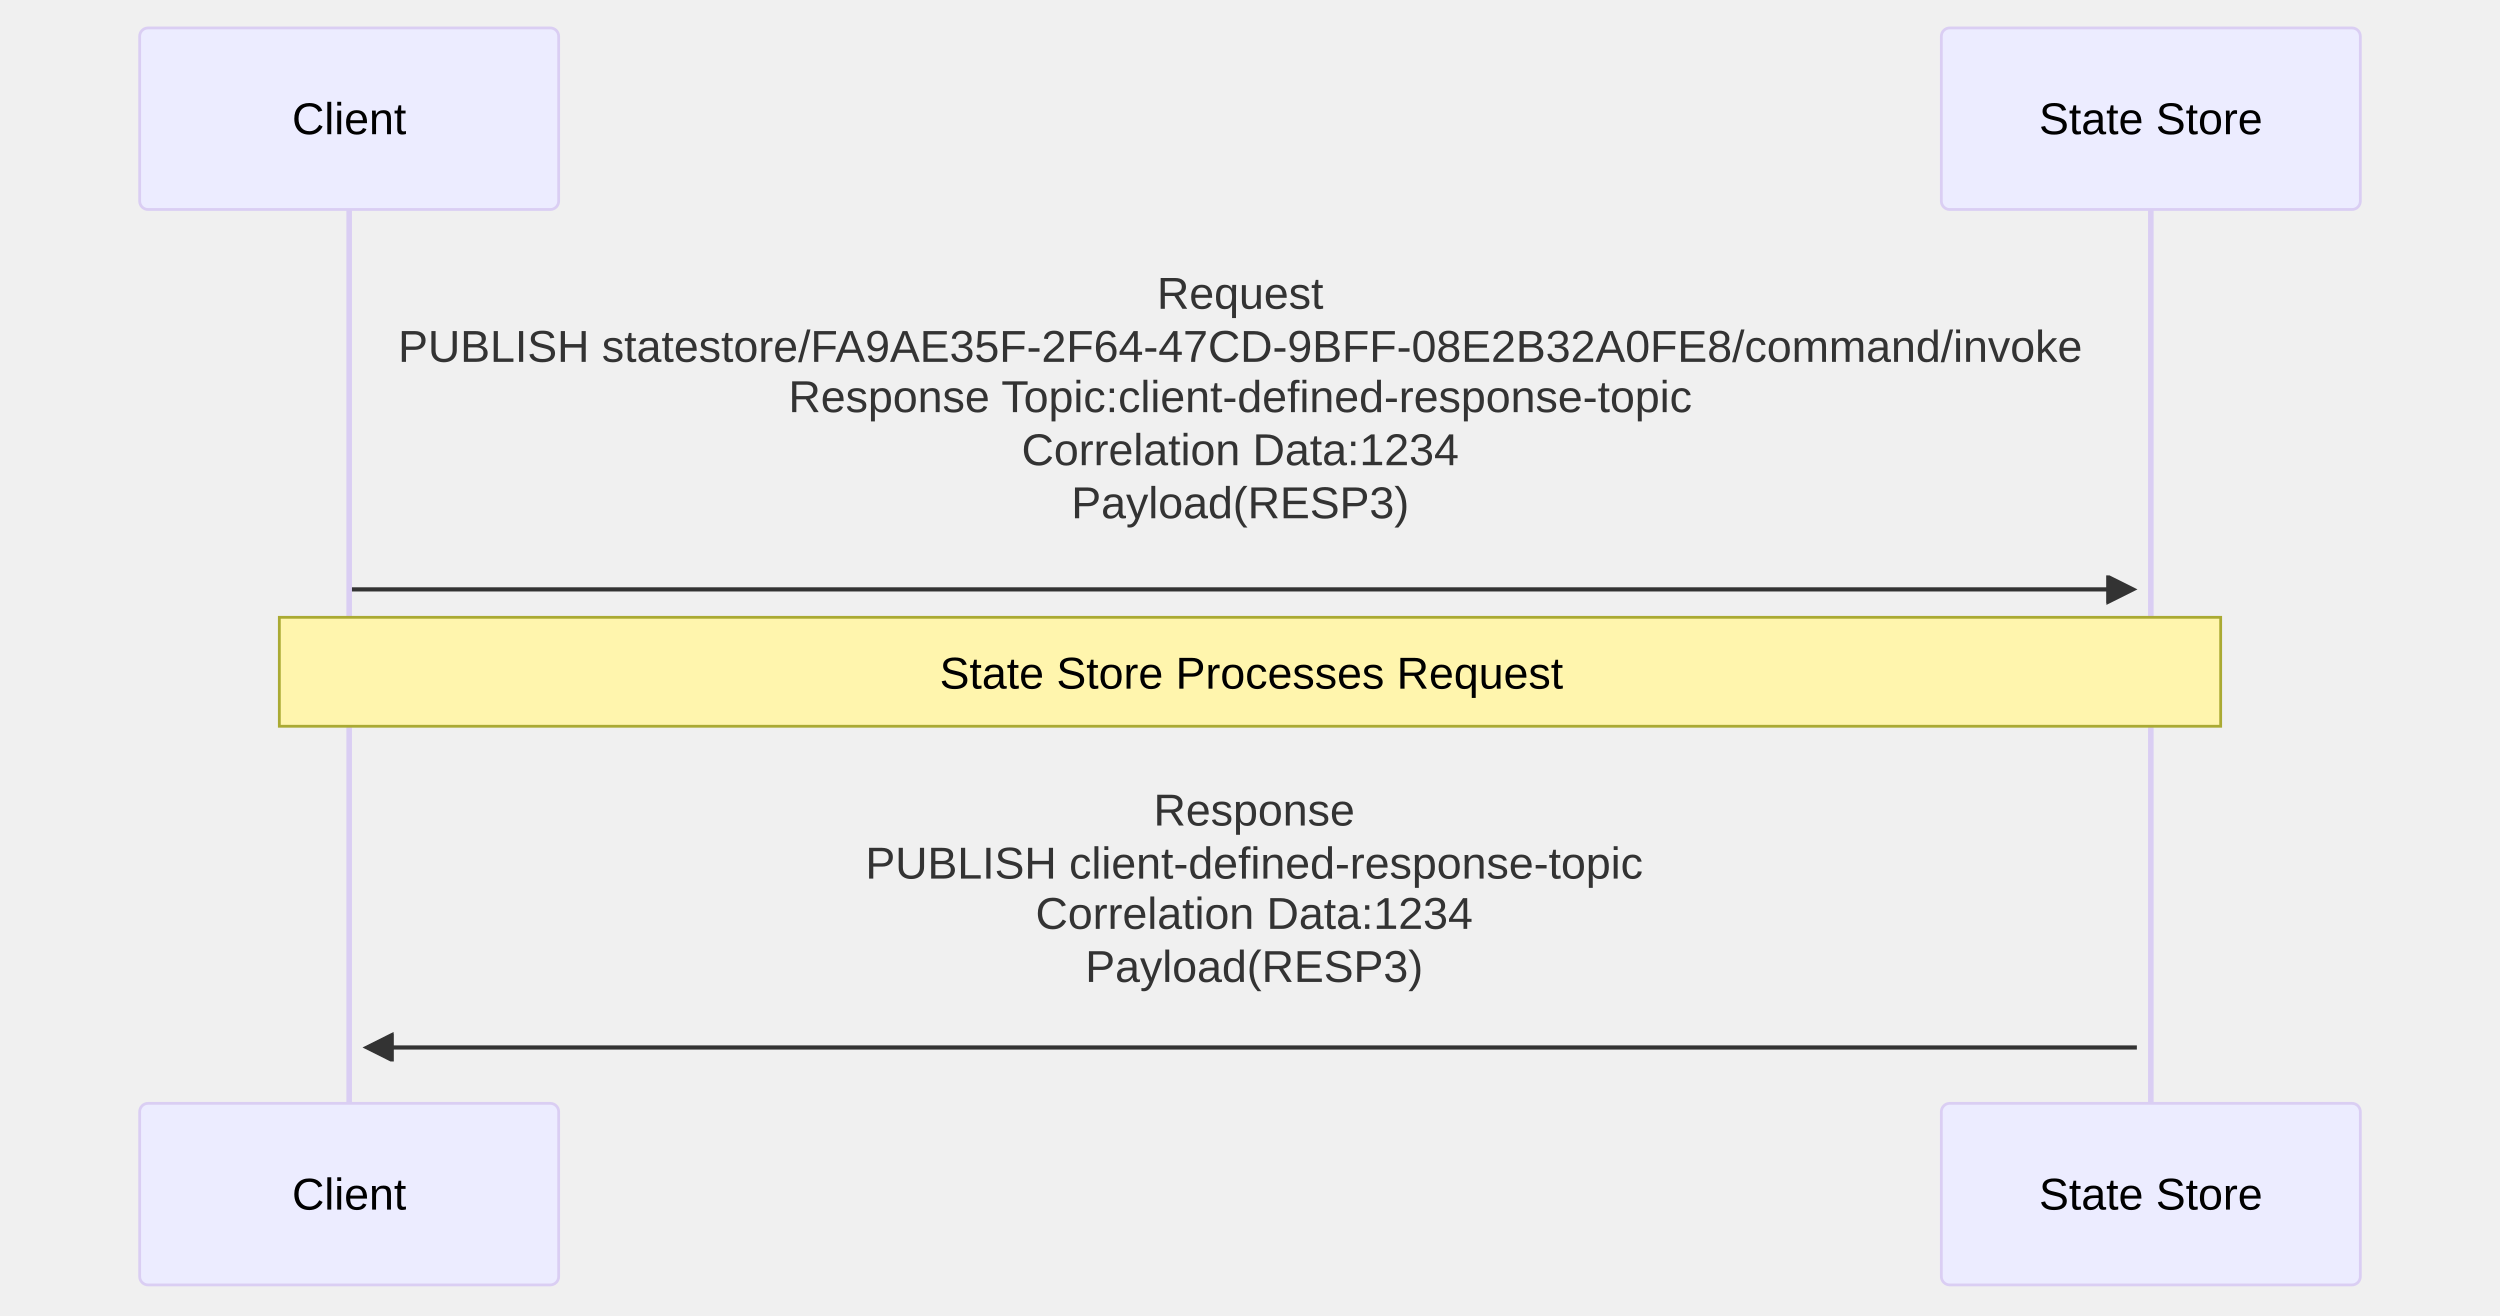
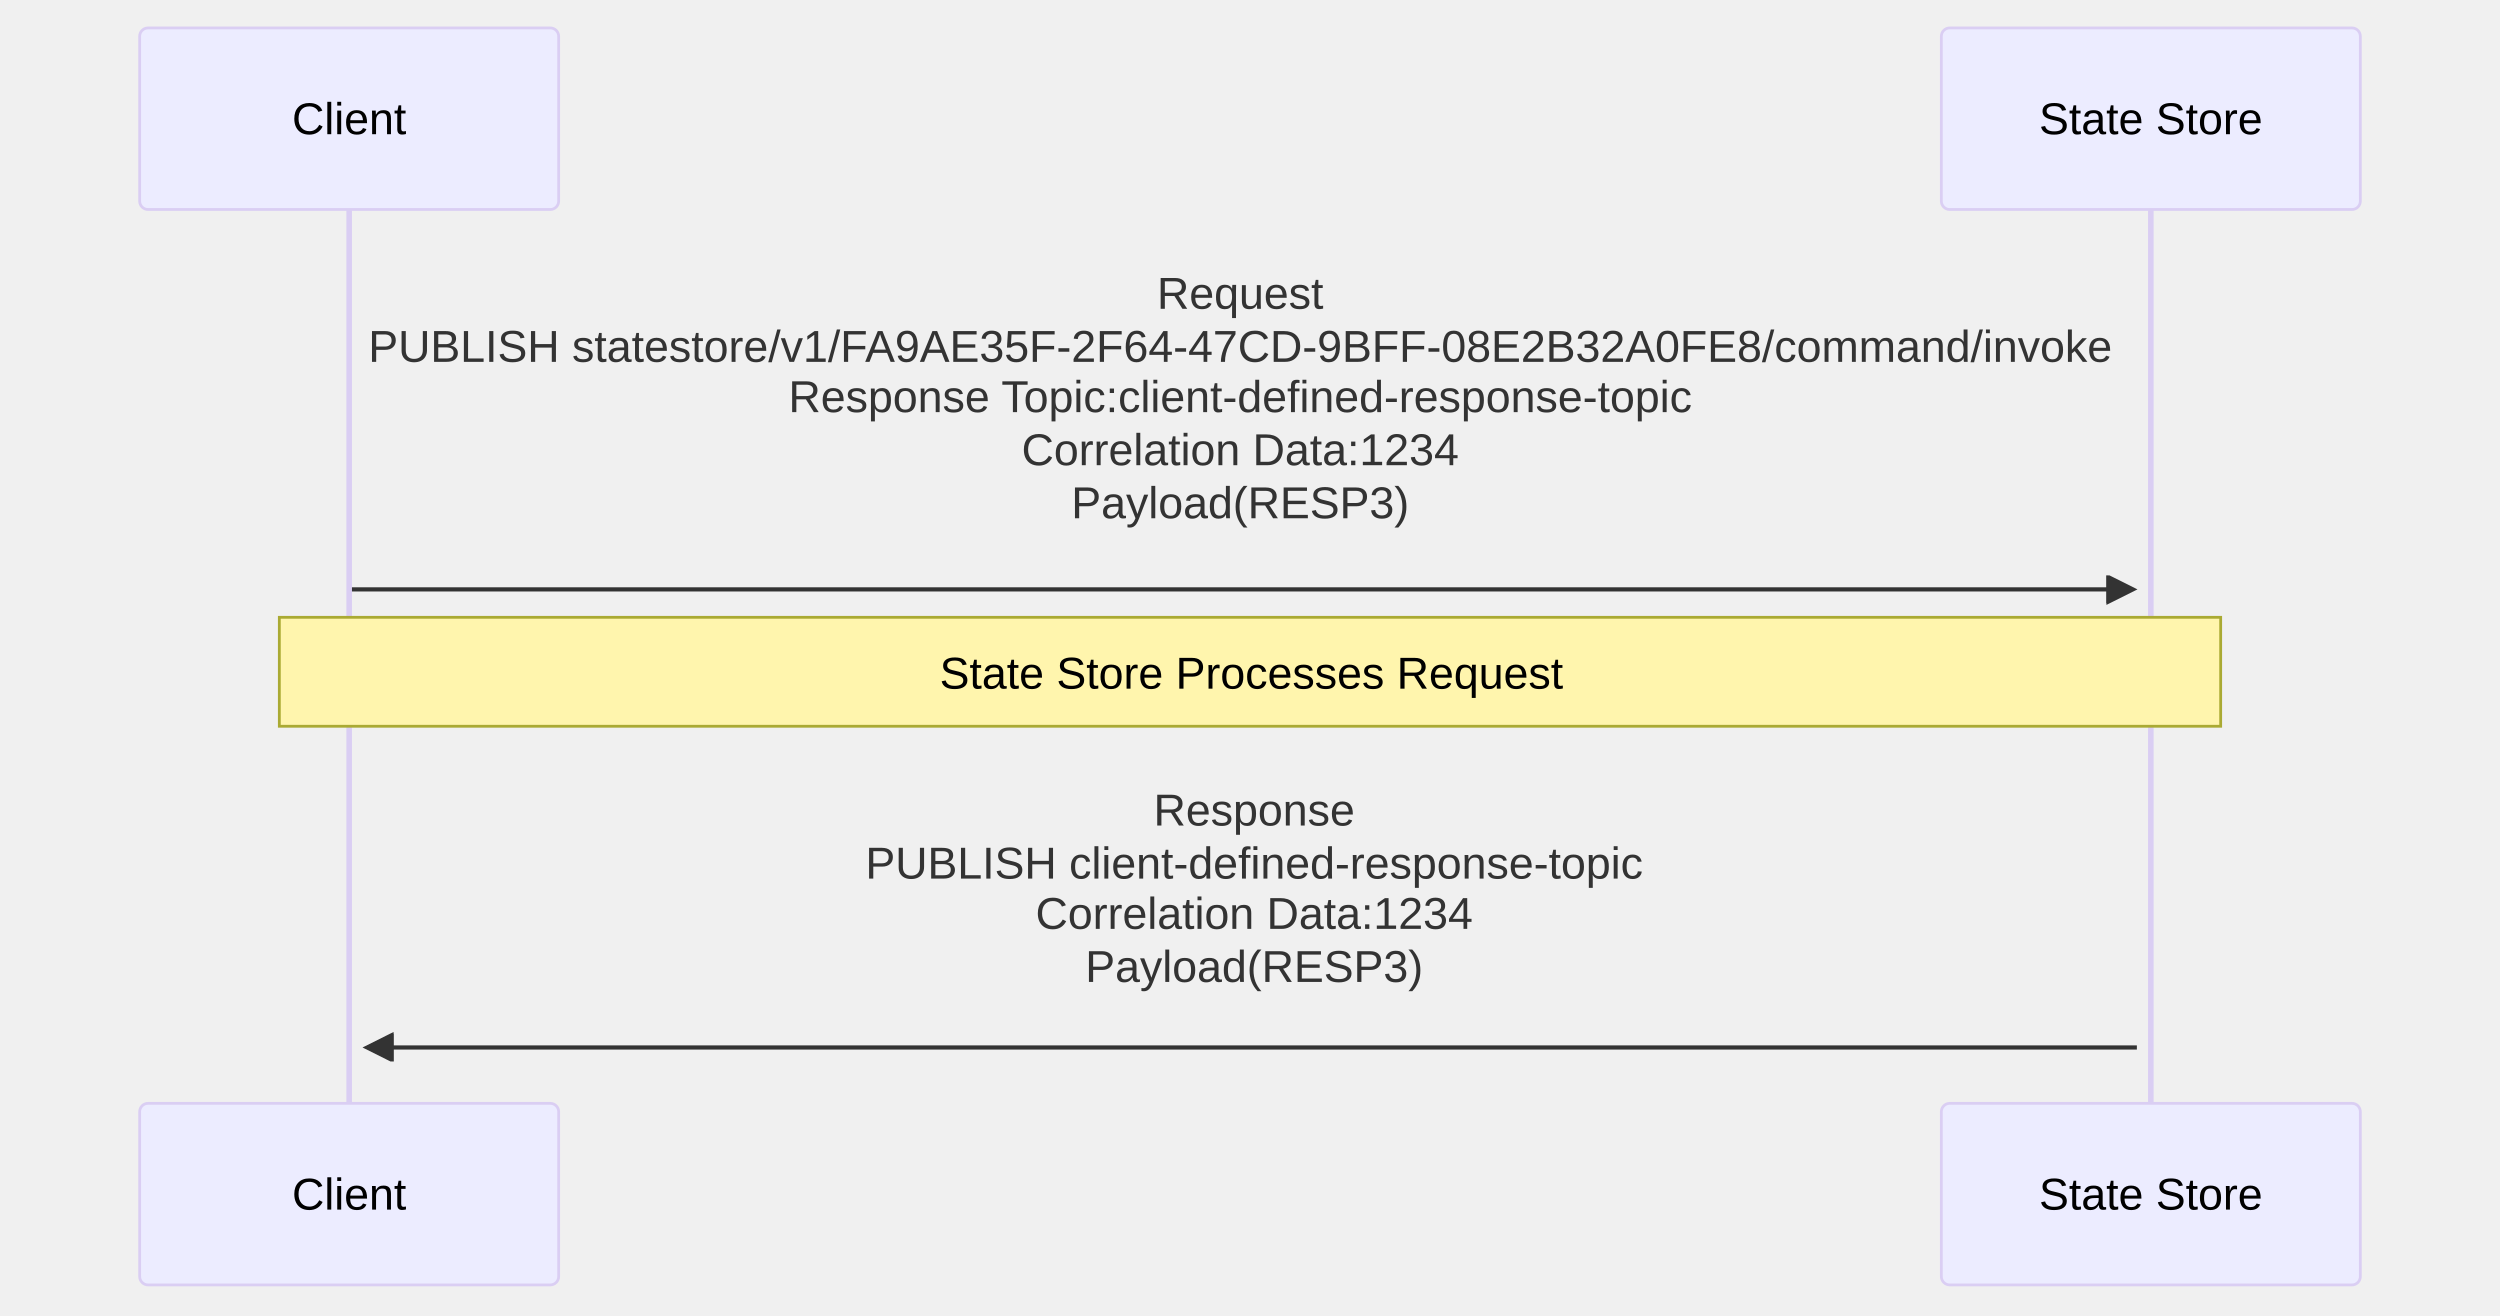
<svg xmlns="http://www.w3.org/2000/svg" aria-roledescription="sequence" role="graphics-document document" viewBox="-50 -10 895 471" style="max-width: 895px; background-color: rgb(255, 255, 255);" width="100%" id="mermaid-1714507033760">
  <g>
    <rect class="actor actor-bottom" ry="3" rx="3" name="State Store" height="65" width="150" stroke="#666" fill="#eaeaea" y="385" x="645" />
    <text style="text-anchor: middle; font-size: 16px; font-weight: 400;" class="actor" alignment-baseline="central" dominant-baseline="central" y="417.5" x="720">
      <tspan dy="0" x="720">State Store</tspan>
    </text>
  </g>
  <g>
    <rect class="actor actor-bottom" ry="3" rx="3" name="Client" height="65" width="150" stroke="#666" fill="#eaeaea" y="385" x="0" />
    <text style="text-anchor: middle; font-size: 16px; font-weight: 400;" class="actor" alignment-baseline="central" dominant-baseline="central" y="417.5" x="75">
      <tspan dy="0" x="75">Client</tspan>
    </text>
  </g>
  <g>
    <line stroke="#999" stroke-width="0.5px" class="200" y2="385" x2="720" y1="5" x1="720" id="actor3" />
    <g id="root-3">
      <rect class="actor actor-top" ry="3" rx="3" name="State Store" height="65" width="150" stroke="#666" fill="#eaeaea" y="0" x="645" />
      <text style="text-anchor: middle; font-size: 16px; font-weight: 400;" class="actor" alignment-baseline="central" dominant-baseline="central" y="32.5" x="720">
        <tspan dy="0" x="720">State Store</tspan>
      </text>
    </g>
  </g>
  <g>
    <line stroke="#999" stroke-width="0.5px" class="200" y2="385" x2="75" y1="5" x1="75" id="actor2" />
    <g id="root-2">
      <rect class="actor actor-top" ry="3" rx="3" name="Client" height="65" width="150" stroke="#666" fill="#eaeaea" y="0" x="0" />
      <text style="text-anchor: middle; font-size: 16px; font-weight: 400;" class="actor" alignment-baseline="central" dominant-baseline="central" y="32.5" x="75">
        <tspan dy="0" x="75">Client</tspan>
      </text>
    </g>
  </g>
  <style>#mermaid-1714507033760{font-family:"trebuchet ms",verdana,arial,sans-serif;font-size:16px;fill:#333;}#mermaid-1714507033760 .error-icon{fill:#552222;}#mermaid-1714507033760 .error-text{fill:#552222;stroke:#552222;}#mermaid-1714507033760 .edge-thickness-normal{stroke-width:2px;}#mermaid-1714507033760 .edge-thickness-thick{stroke-width:3.5px;}#mermaid-1714507033760 .edge-pattern-solid{stroke-dasharray:0;}#mermaid-1714507033760 .edge-pattern-dashed{stroke-dasharray:3;}#mermaid-1714507033760 .edge-pattern-dotted{stroke-dasharray:2;}#mermaid-1714507033760 .marker{fill:#333333;stroke:#333333;}#mermaid-1714507033760 .marker.cross{stroke:#333333;}#mermaid-1714507033760 svg{font-family:"trebuchet ms",verdana,arial,sans-serif;font-size:16px;}#mermaid-1714507033760 .actor{stroke:hsl(259.626, 59.777%, 87.902%);fill:#ECECFF;}#mermaid-1714507033760 text.actor&gt;tspan{fill:black;stroke:none;}#mermaid-1714507033760 .actor-line{stroke:grey;}#mermaid-1714507033760 .messageLine0{stroke-width:1.5;stroke-dasharray:none;stroke:#333;}#mermaid-1714507033760 .messageLine1{stroke-width:1.5;stroke-dasharray:2,2;stroke:#333;}#mermaid-1714507033760 #arrowhead path{fill:#333;stroke:#333;}#mermaid-1714507033760 .sequenceNumber{fill:white;}#mermaid-1714507033760 #sequencenumber{fill:#333;}#mermaid-1714507033760 #crosshead path{fill:#333;stroke:#333;}#mermaid-1714507033760 .messageText{fill:#333;stroke:none;}#mermaid-1714507033760 .labelBox{stroke:hsl(259.626, 59.777%, 87.902%);fill:#ECECFF;}#mermaid-1714507033760 .labelText,#mermaid-1714507033760 .labelText&gt;tspan{fill:black;stroke:none;}#mermaid-1714507033760 .loopText,#mermaid-1714507033760 .loopText&gt;tspan{fill:black;stroke:none;}#mermaid-1714507033760 .loopLine{stroke-width:2px;stroke-dasharray:2,2;stroke:hsl(259.626, 59.777%, 87.902%);fill:hsl(259.626, 59.777%, 87.902%);}#mermaid-1714507033760 .note{stroke:#aaaa33;fill:#fff5ad;}#mermaid-1714507033760 .noteText,#mermaid-1714507033760 .noteText&gt;tspan{fill:black;stroke:none;}#mermaid-1714507033760 .activation0{fill:#f4f4f4;stroke:#666;}#mermaid-1714507033760 .activation1{fill:#f4f4f4;stroke:#666;}#mermaid-1714507033760 .activation2{fill:#f4f4f4;stroke:#666;}#mermaid-1714507033760 .actorPopupMenu{position:absolute;}#mermaid-1714507033760 .actorPopupMenuPanel{position:absolute;fill:#ECECFF;box-shadow:0px 8px 16px 0px rgba(0,0,0,0.2);filter:drop-shadow(3px 5px 2px rgb(0 0 0 / 0.4));}#mermaid-1714507033760 .actor-man line{stroke:hsl(259.626, 59.777%, 87.902%);fill:#ECECFF;}#mermaid-1714507033760 .actor-man circle,#mermaid-1714507033760 line{stroke:hsl(259.626, 59.777%, 87.902%);fill:#ECECFF;stroke-width:2px;}#mermaid-1714507033760 :root{--mermaid-font-family:"trebuchet ms",verdana,arial,sans-serif;}</style>
  <g />
  <defs>
    <symbol height="24" width="24" id="computer">
      <path d="M2 2v13h20v-13h-20zm18 11h-16v-9h16v9zm-10.228 6l.466-1h3.524l.467 1h-4.457zm14.228 3h-24l2-6h2.104l-1.33 4h18.45l-1.297-4h2.073l2 6zm-5-10h-14v-7h14v7z" transform="scale(.5)" />
    </symbol>
  </defs>
  <defs>
    <symbol clip-rule="evenodd" fill-rule="evenodd" id="database">
      <path d="M12.258.001l.256.004.255.005.253.008.251.01.249.012.247.015.246.016.242.019.241.02.239.023.236.024.233.027.231.028.229.031.225.032.223.034.22.036.217.038.214.04.211.041.208.043.205.045.201.046.198.048.194.05.191.051.187.053.183.054.18.056.175.057.172.059.168.06.163.061.16.063.155.064.15.066.074.033.073.033.071.034.07.034.069.035.068.035.067.035.066.035.064.036.064.036.062.036.06.036.06.037.058.037.058.037.055.038.055.038.053.038.052.038.051.039.05.039.048.039.047.039.045.04.044.04.043.04.041.04.04.041.039.041.037.041.036.041.034.041.033.042.032.042.03.042.029.042.027.042.026.043.024.043.023.043.021.043.02.043.018.044.017.043.015.044.013.044.012.044.011.045.009.044.007.045.006.045.004.045.002.045.001.045v17l-.001.045-.002.045-.004.045-.006.045-.007.045-.009.044-.011.045-.012.044-.013.044-.015.044-.017.043-.018.044-.02.043-.021.043-.023.043-.024.043-.026.043-.027.042-.029.042-.03.042-.032.042-.033.042-.034.041-.036.041-.037.041-.039.041-.04.041-.041.04-.043.04-.044.04-.045.04-.047.039-.048.039-.05.039-.051.039-.052.038-.053.038-.055.038-.055.038-.058.037-.058.037-.06.037-.06.036-.062.036-.064.036-.064.036-.066.035-.067.035-.068.035-.069.035-.07.034-.071.034-.073.033-.074.033-.15.066-.155.064-.16.063-.163.061-.168.06-.172.059-.175.057-.18.056-.183.054-.187.053-.191.051-.194.05-.198.048-.201.046-.205.045-.208.043-.211.041-.214.04-.217.038-.22.036-.223.034-.225.032-.229.031-.231.028-.233.027-.236.024-.239.023-.241.02-.242.019-.246.016-.247.015-.249.012-.251.01-.253.008-.255.005-.256.004-.258.001-.258-.001-.256-.004-.255-.005-.253-.008-.251-.01-.249-.012-.247-.015-.245-.016-.243-.019-.241-.02-.238-.023-.236-.024-.234-.027-.231-.028-.228-.031-.226-.032-.223-.034-.22-.036-.217-.038-.214-.04-.211-.041-.208-.043-.204-.045-.201-.046-.198-.048-.195-.05-.19-.051-.187-.053-.184-.054-.179-.056-.176-.057-.172-.059-.167-.06-.164-.061-.159-.063-.155-.064-.151-.066-.074-.033-.072-.033-.072-.034-.07-.034-.069-.035-.068-.035-.067-.035-.066-.035-.064-.036-.063-.036-.062-.036-.061-.036-.06-.037-.058-.037-.057-.037-.056-.038-.055-.038-.053-.038-.052-.038-.051-.039-.049-.039-.049-.039-.046-.039-.046-.04-.044-.04-.043-.04-.041-.04-.04-.041-.039-.041-.037-.041-.036-.041-.034-.041-.033-.042-.032-.042-.03-.042-.029-.042-.027-.042-.026-.043-.024-.043-.023-.043-.021-.043-.02-.043-.018-.044-.017-.043-.015-.044-.013-.044-.012-.044-.011-.045-.009-.044-.007-.045-.006-.045-.004-.045-.002-.045-.001-.045v-17l.001-.045.002-.045.004-.045.006-.045.007-.045.009-.044.011-.045.012-.044.013-.044.015-.044.017-.043.018-.044.02-.043.021-.043.023-.043.024-.043.026-.043.027-.042.029-.042.03-.042.032-.042.033-.042.034-.041.036-.041.037-.041.039-.041.04-.041.041-.04.043-.04.044-.04.046-.04.046-.039.049-.039.049-.039.051-.039.052-.038.053-.038.055-.038.056-.038.057-.037.058-.037.06-.037.061-.036.062-.036.063-.036.064-.036.066-.035.067-.035.068-.035.069-.035.07-.034.072-.034.072-.033.074-.033.151-.066.155-.064.159-.063.164-.061.167-.06.172-.059.176-.057.179-.056.184-.054.187-.053.19-.051.195-.05.198-.048.201-.046.204-.045.208-.043.211-.041.214-.04.217-.038.22-.036.223-.034.226-.032.228-.031.231-.028.234-.027.236-.024.238-.023.241-.02.243-.019.245-.016.247-.015.249-.012.251-.01.253-.008.255-.005.256-.004.258-.001.258.001zm-9.258 20.499v.01l.001.021.003.021.004.022.005.021.006.022.007.022.009.023.01.022.011.023.012.023.013.023.015.023.016.024.017.023.018.024.019.024.021.024.022.025.023.024.024.025.052.049.056.05.061.051.066.051.07.051.075.051.079.052.084.052.088.052.092.052.097.052.102.051.105.052.11.052.114.051.119.051.123.051.127.05.131.05.135.05.139.048.144.049.147.047.152.047.155.047.16.045.163.045.167.043.171.043.176.041.178.041.183.039.187.039.19.037.194.035.197.035.202.033.204.031.209.03.212.029.216.027.219.025.222.024.226.021.23.02.233.018.236.016.24.015.243.012.246.01.249.008.253.005.256.004.259.001.26-.001.257-.004.254-.005.25-.008.247-.011.244-.012.241-.014.237-.016.233-.018.231-.021.226-.021.224-.024.22-.026.216-.027.212-.028.21-.031.205-.031.202-.034.198-.034.194-.036.191-.037.187-.039.183-.04.179-.04.175-.042.172-.043.168-.044.163-.045.16-.046.155-.046.152-.047.148-.048.143-.049.139-.049.136-.05.131-.05.126-.05.123-.051.118-.052.114-.051.11-.052.106-.052.101-.052.096-.052.092-.052.088-.053.083-.051.079-.052.074-.052.07-.051.065-.051.06-.051.056-.05.051-.05.023-.024.023-.025.021-.024.02-.024.019-.024.018-.024.017-.024.015-.023.014-.024.013-.023.012-.023.01-.023.01-.022.008-.022.006-.022.006-.022.004-.022.004-.021.001-.021.001-.021v-4.127l-.077.055-.08.053-.083.054-.085.053-.087.052-.09.052-.093.051-.095.05-.097.05-.1.049-.102.049-.105.048-.106.047-.109.047-.111.046-.114.045-.115.045-.118.044-.12.043-.122.042-.124.042-.126.041-.128.04-.13.04-.132.038-.134.038-.135.037-.138.037-.139.035-.142.035-.143.034-.144.033-.147.032-.148.031-.15.03-.151.03-.153.029-.154.027-.156.027-.158.026-.159.025-.161.024-.162.023-.163.022-.165.021-.166.02-.167.019-.169.018-.169.017-.171.016-.173.015-.173.014-.175.013-.175.012-.177.011-.178.01-.179.008-.179.008-.181.006-.182.005-.182.004-.184.003-.184.002h-.37l-.184-.002-.184-.003-.182-.004-.182-.005-.181-.006-.179-.008-.179-.008-.178-.01-.176-.011-.176-.012-.175-.013-.173-.014-.172-.015-.171-.016-.17-.017-.169-.018-.167-.019-.166-.02-.165-.021-.163-.022-.162-.023-.161-.024-.159-.025-.157-.026-.156-.027-.155-.027-.153-.029-.151-.03-.15-.03-.148-.031-.146-.032-.145-.033-.143-.034-.141-.035-.14-.035-.137-.037-.136-.037-.134-.038-.132-.038-.13-.04-.128-.04-.126-.041-.124-.042-.122-.042-.12-.044-.117-.043-.116-.045-.113-.045-.112-.046-.109-.047-.106-.047-.105-.048-.102-.049-.1-.049-.097-.05-.095-.05-.093-.052-.09-.051-.087-.052-.085-.053-.083-.054-.08-.054-.077-.054v4.127zm0-5.654v.011l.001.021.003.021.004.021.005.022.006.022.007.022.009.022.01.022.011.023.012.023.013.023.015.024.016.023.017.024.018.024.019.024.021.024.022.024.023.025.024.024.052.05.056.05.061.05.066.051.07.051.075.052.079.051.084.052.088.052.092.052.097.052.102.052.105.052.11.051.114.051.119.052.123.05.127.051.131.05.135.049.139.049.144.048.147.048.152.047.155.046.16.045.163.045.167.044.171.042.176.042.178.04.183.04.187.038.19.037.194.036.197.034.202.033.204.032.209.03.212.028.216.027.219.025.222.024.226.022.23.02.233.018.236.016.24.014.243.012.246.01.249.008.253.006.256.003.259.001.26-.001.257-.003.254-.006.25-.008.247-.01.244-.012.241-.015.237-.016.233-.018.231-.02.226-.022.224-.024.22-.025.216-.027.212-.029.21-.03.205-.032.202-.033.198-.035.194-.036.191-.037.187-.039.183-.039.179-.041.175-.042.172-.043.168-.044.163-.045.16-.045.155-.047.152-.047.148-.048.143-.048.139-.05.136-.049.131-.05.126-.051.123-.051.118-.051.114-.052.11-.052.106-.052.101-.052.096-.052.092-.052.088-.052.083-.052.079-.052.074-.051.07-.052.065-.051.06-.05.056-.051.051-.049.023-.025.023-.024.021-.025.02-.024.019-.024.018-.024.017-.024.015-.023.014-.023.013-.024.012-.022.01-.023.01-.023.008-.022.006-.022.006-.022.004-.021.004-.022.001-.021.001-.021v-4.139l-.077.054-.08.054-.083.054-.085.052-.087.053-.09.051-.093.051-.095.051-.097.05-.1.049-.102.049-.105.048-.106.047-.109.047-.111.046-.114.045-.115.044-.118.044-.12.044-.122.042-.124.042-.126.041-.128.04-.13.039-.132.039-.134.038-.135.037-.138.036-.139.036-.142.035-.143.033-.144.033-.147.033-.148.031-.15.03-.151.03-.153.028-.154.028-.156.027-.158.026-.159.025-.161.024-.162.023-.163.022-.165.021-.166.02-.167.019-.169.018-.169.017-.171.016-.173.015-.173.014-.175.013-.175.012-.177.011-.178.009-.179.009-.179.007-.181.007-.182.005-.182.004-.184.003-.184.002h-.37l-.184-.002-.184-.003-.182-.004-.182-.005-.181-.007-.179-.007-.179-.009-.178-.009-.176-.011-.176-.012-.175-.013-.173-.014-.172-.015-.171-.016-.17-.017-.169-.018-.167-.019-.166-.02-.165-.021-.163-.022-.162-.023-.161-.024-.159-.025-.157-.026-.156-.027-.155-.028-.153-.028-.151-.03-.15-.03-.148-.031-.146-.033-.145-.033-.143-.033-.141-.035-.14-.036-.137-.036-.136-.037-.134-.038-.132-.039-.13-.039-.128-.04-.126-.041-.124-.042-.122-.043-.12-.043-.117-.044-.116-.044-.113-.046-.112-.046-.109-.046-.106-.047-.105-.048-.102-.049-.1-.049-.097-.05-.095-.051-.093-.051-.09-.051-.087-.053-.085-.052-.083-.054-.08-.054-.077-.054v4.139zm0-5.666v.011l.001.02.003.022.004.021.005.022.006.021.007.022.009.023.01.022.011.023.012.023.013.023.015.023.016.024.017.024.018.023.019.024.021.025.022.024.023.024.024.025.052.05.056.05.061.05.066.051.07.051.075.052.079.051.084.052.088.052.092.052.097.052.102.052.105.051.11.052.114.051.119.051.123.051.127.05.131.05.135.05.139.049.144.048.147.048.152.047.155.046.16.045.163.045.167.043.171.043.176.042.178.04.183.04.187.038.19.037.194.036.197.034.202.033.204.032.209.03.212.028.216.027.219.025.222.024.226.021.23.02.233.018.236.017.24.014.243.012.246.01.249.008.253.006.256.003.259.001.26-.001.257-.003.254-.006.25-.008.247-.01.244-.013.241-.014.237-.016.233-.018.231-.02.226-.022.224-.024.22-.025.216-.027.212-.029.21-.03.205-.032.202-.033.198-.035.194-.036.191-.037.187-.039.183-.039.179-.041.175-.042.172-.043.168-.044.163-.045.16-.045.155-.047.152-.047.148-.048.143-.049.139-.049.136-.049.131-.051.126-.05.123-.051.118-.052.114-.051.11-.052.106-.052.101-.052.096-.052.092-.052.088-.052.083-.052.079-.052.074-.052.07-.051.065-.051.06-.051.056-.05.051-.049.023-.025.023-.025.021-.024.02-.024.019-.024.018-.024.017-.024.015-.023.014-.024.013-.023.012-.023.01-.022.01-.023.008-.022.006-.022.006-.022.004-.022.004-.021.001-.021.001-.021v-4.153l-.077.054-.08.054-.083.053-.085.053-.087.053-.09.051-.093.051-.095.051-.097.05-.1.049-.102.048-.105.048-.106.048-.109.046-.111.046-.114.046-.115.044-.118.044-.12.043-.122.043-.124.042-.126.041-.128.04-.13.039-.132.039-.134.038-.135.037-.138.036-.139.036-.142.034-.143.034-.144.033-.147.032-.148.032-.15.03-.151.03-.153.028-.154.028-.156.027-.158.026-.159.024-.161.024-.162.023-.163.023-.165.021-.166.02-.167.019-.169.018-.169.017-.171.016-.173.015-.173.014-.175.013-.175.012-.177.01-.178.01-.179.009-.179.007-.181.006-.182.006-.182.004-.184.003-.184.001-.185.001-.185-.001-.184-.001-.184-.003-.182-.004-.182-.006-.181-.006-.179-.007-.179-.009-.178-.01-.176-.01-.176-.012-.175-.013-.173-.014-.172-.015-.171-.016-.17-.017-.169-.018-.167-.019-.166-.02-.165-.021-.163-.023-.162-.023-.161-.024-.159-.024-.157-.026-.156-.027-.155-.028-.153-.028-.151-.03-.15-.03-.148-.032-.146-.032-.145-.033-.143-.034-.141-.034-.14-.036-.137-.036-.136-.037-.134-.038-.132-.039-.13-.039-.128-.041-.126-.041-.124-.041-.122-.043-.12-.043-.117-.044-.116-.044-.113-.046-.112-.046-.109-.046-.106-.048-.105-.048-.102-.048-.1-.05-.097-.049-.095-.051-.093-.051-.09-.052-.087-.052-.085-.053-.083-.053-.08-.054-.077-.054v4.153zm8.74-8.179l-.257.004-.254.005-.25.008-.247.011-.244.012-.241.014-.237.016-.233.018-.231.021-.226.022-.224.023-.22.026-.216.027-.212.028-.21.031-.205.032-.202.033-.198.034-.194.036-.191.038-.187.038-.183.04-.179.041-.175.042-.172.043-.168.043-.163.045-.16.046-.155.046-.152.048-.148.048-.143.048-.139.049-.136.05-.131.05-.126.051-.123.051-.118.051-.114.052-.11.052-.106.052-.101.052-.096.052-.092.052-.088.052-.083.052-.079.052-.074.051-.07.052-.065.051-.06.05-.056.05-.051.05-.023.025-.023.024-.021.024-.02.025-.019.024-.018.024-.017.023-.015.024-.014.023-.013.023-.012.023-.01.023-.01.022-.008.022-.006.023-.006.021-.004.022-.004.021-.001.021-.001.021.001.021.001.021.004.021.004.022.006.021.006.023.008.022.01.022.01.023.012.023.013.023.014.023.015.024.017.023.018.024.019.024.02.025.021.024.023.024.023.025.051.05.056.05.06.05.065.051.07.052.074.051.079.052.083.052.088.052.092.052.096.052.101.052.106.052.11.052.114.052.118.051.123.051.126.051.131.05.136.05.139.049.143.048.148.048.152.048.155.046.16.046.163.045.168.043.172.043.175.042.179.041.183.04.187.038.191.038.194.036.198.034.202.033.205.032.21.031.212.028.216.027.22.026.224.023.226.022.231.021.233.018.237.016.241.014.244.012.247.011.25.008.254.005.257.004.26.001.26-.001.257-.004.254-.005.25-.008.247-.011.244-.012.241-.014.237-.016.233-.018.231-.021.226-.022.224-.023.22-.026.216-.027.212-.028.21-.031.205-.032.202-.033.198-.034.194-.036.191-.038.187-.038.183-.04.179-.041.175-.042.172-.043.168-.043.163-.045.16-.046.155-.046.152-.048.148-.048.143-.048.139-.049.136-.05.131-.05.126-.051.123-.051.118-.051.114-.052.11-.052.106-.052.101-.052.096-.052.092-.052.088-.052.083-.052.079-.052.074-.051.07-.052.065-.051.06-.05.056-.05.051-.05.023-.025.023-.024.021-.024.02-.025.019-.024.018-.024.017-.023.015-.024.014-.023.013-.023.012-.023.01-.023.01-.022.008-.022.006-.023.006-.021.004-.022.004-.021.001-.021.001-.021-.001-.021-.001-.021-.004-.021-.004-.022-.006-.021-.006-.023-.008-.022-.01-.022-.01-.023-.012-.023-.013-.023-.014-.023-.015-.024-.017-.023-.018-.024-.019-.024-.02-.025-.021-.024-.023-.024-.023-.025-.051-.05-.056-.05-.06-.05-.065-.051-.07-.052-.074-.051-.079-.052-.083-.052-.088-.052-.092-.052-.096-.052-.101-.052-.106-.052-.11-.052-.114-.052-.118-.051-.123-.051-.126-.051-.131-.05-.136-.05-.139-.049-.143-.048-.148-.048-.152-.048-.155-.046-.16-.046-.163-.045-.168-.043-.172-.043-.175-.042-.179-.041-.183-.04-.187-.038-.191-.038-.194-.036-.198-.034-.202-.033-.205-.032-.21-.031-.212-.028-.216-.027-.22-.026-.224-.023-.226-.022-.231-.021-.233-.018-.237-.016-.241-.014-.244-.012-.247-.011-.25-.008-.254-.005-.257-.004-.26-.001-.26.001z" transform="scale(.5)" />
    </symbol>
  </defs>
  <defs>
    <symbol height="24" width="24" id="clock">
      <path d="M12 2c5.514 0 10 4.486 10 10s-4.486 10-10 10-10-4.486-10-10 4.486-10 10-10zm0-2c-6.627 0-12 5.373-12 12s5.373 12 12 12 12-5.373 12-12-5.373-12-12-12zm5.848 12.459c.202.038.202.333.001.372-1.907.361-6.045 1.111-6.547 1.111-.719 0-1.301-.582-1.301-1.301 0-.512.77-5.447 1.125-7.445.034-.192.312-.181.343.014l.985 6.238 5.394 1.011z" transform="scale(.5)" />
    </symbol>
  </defs>
  <defs>
    <marker orient="auto" markerHeight="12" markerWidth="12" markerUnits="userSpaceOnUse" refY="5" refX="7.9" id="arrowhead">
      <path d="M 0 0 L 10 5 L 0 10 z" />
    </marker>
  </defs>
  <defs>
    <marker refY="4.5" refX="4" orient="auto" markerHeight="8" markerWidth="15" id="crosshead">
      <path style="stroke-dasharray: 0, 0;" d="M 1,2 L 6,7 M 6,2 L 1,7" stroke-width="1pt" stroke="#000000" fill="none" />
    </marker>
  </defs>
  <defs>
    <marker orient="auto" markerHeight="28" markerWidth="20" refY="7" refX="15.5" id="filled-head">
      <path d="M 18,7 L9,13 L14,7 L9,1 Z" />
    </marker>
  </defs>
  <defs>
    <marker orient="auto" markerHeight="40" markerWidth="60" refY="15" refX="15" id="sequencenumber">
      <circle r="6" cy="15" cx="15" />
    </marker>
  </defs>
  <g />
  <g>
    <rect class="note" ry="0" rx="0" height="39" width="695" stroke="#666" fill="#EDF2AE" y="211" x="50" />
    <text style="font-size: 16px; font-weight: 400;" dy="1em" class="noteText" alignment-baseline="middle" dominant-baseline="middle" text-anchor="middle" y="216" x="398">
      <tspan x="398">State Store Processes Request</tspan>
    </text>
  </g>
  <g />
  <text style="font-size: 16px; font-weight: 400;" dy="1em" class="messageText" alignment-baseline="middle" dominant-baseline="middle" text-anchor="middle" y="80" x="394">Request</text>
-   <text style="font-size: 16px; font-weight: 400;" dy="1em" class="messageText" alignment-baseline="middle" dominant-baseline="middle" text-anchor="middle" y="99" x="394">PUBLISH statestore/FA9AE35F-2F64-47CD-9BFF-08E2B32A0FE8/command/invoke</text>
+   <text style="font-size: 16px; font-weight: 400;" dy="1em" class="messageText" alignment-baseline="middle" dominant-baseline="middle" text-anchor="middle" y="99" x="394">PUBLISH statestore/v1/FA9AE35F-2F64-47CD-9BFF-08E2B32A0FE8/command/invoke</text>
  <text style="font-size: 16px; font-weight: 400;" dy="1em" class="messageText" alignment-baseline="middle" dominant-baseline="middle" text-anchor="middle" y="117" x="394">Response Topic:client-defined-response-topic</text>
  <text style="font-size: 16px; font-weight: 400;" dy="1em" class="messageText" alignment-baseline="middle" dominant-baseline="middle" text-anchor="middle" y="136" x="394">Correlation Data:1234</text>
  <text style="font-size: 16px; font-weight: 400;" dy="1em" class="messageText" alignment-baseline="middle" dominant-baseline="middle" text-anchor="middle" y="155" x="394">Payload(RESP3)</text>
  <line style="fill: none;" marker-end="url(#arrowhead)" stroke="none" stroke-width="2" class="messageLine0" y2="201" x2="712" y1="201" x1="76" />
  <text style="font-size: 16px; font-weight: 400;" dy="1em" class="messageText" alignment-baseline="middle" dominant-baseline="middle" text-anchor="middle" y="265" x="399">Response</text>
  <text style="font-size: 16px; font-weight: 400;" dy="1em" class="messageText" alignment-baseline="middle" dominant-baseline="middle" text-anchor="middle" y="284" x="399">PUBLISH client-defined-response-topic</text>
  <text style="font-size: 16px; font-weight: 400;" dy="1em" class="messageText" alignment-baseline="middle" dominant-baseline="middle" text-anchor="middle" y="302" x="399">Correlation Data:1234</text>
  <text style="font-size: 16px; font-weight: 400;" dy="1em" class="messageText" alignment-baseline="middle" dominant-baseline="middle" text-anchor="middle" y="321" x="399">Payload(RESP3)</text>
  <line style="fill: none;" marker-end="url(#arrowhead)" stroke="none" stroke-width="2" class="messageLine0" y2="365" x2="83" y1="365" x1="715" />
</svg>
